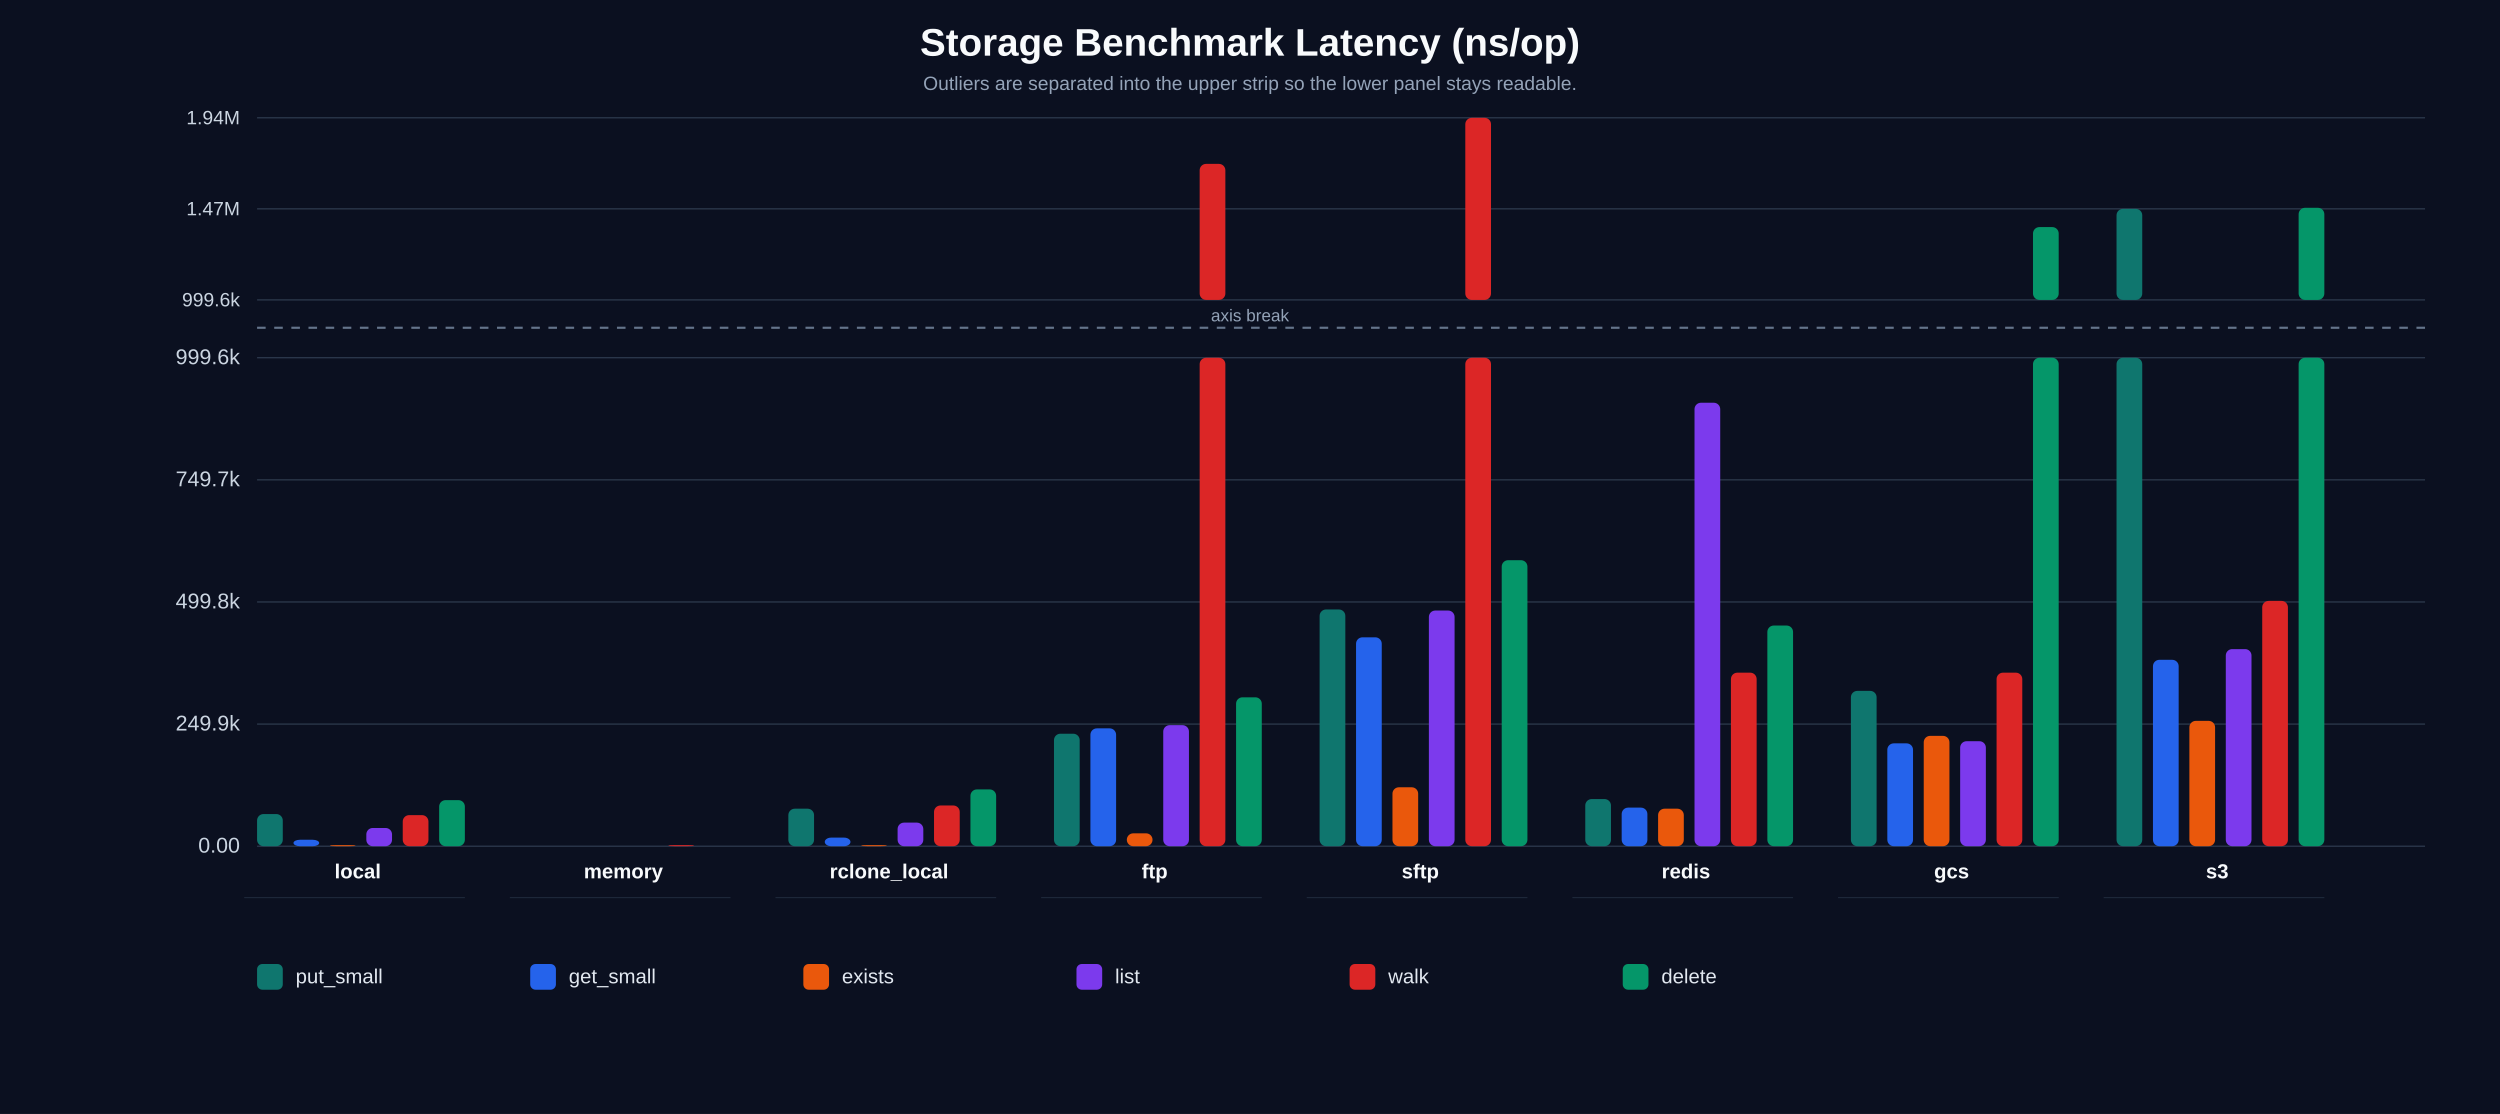
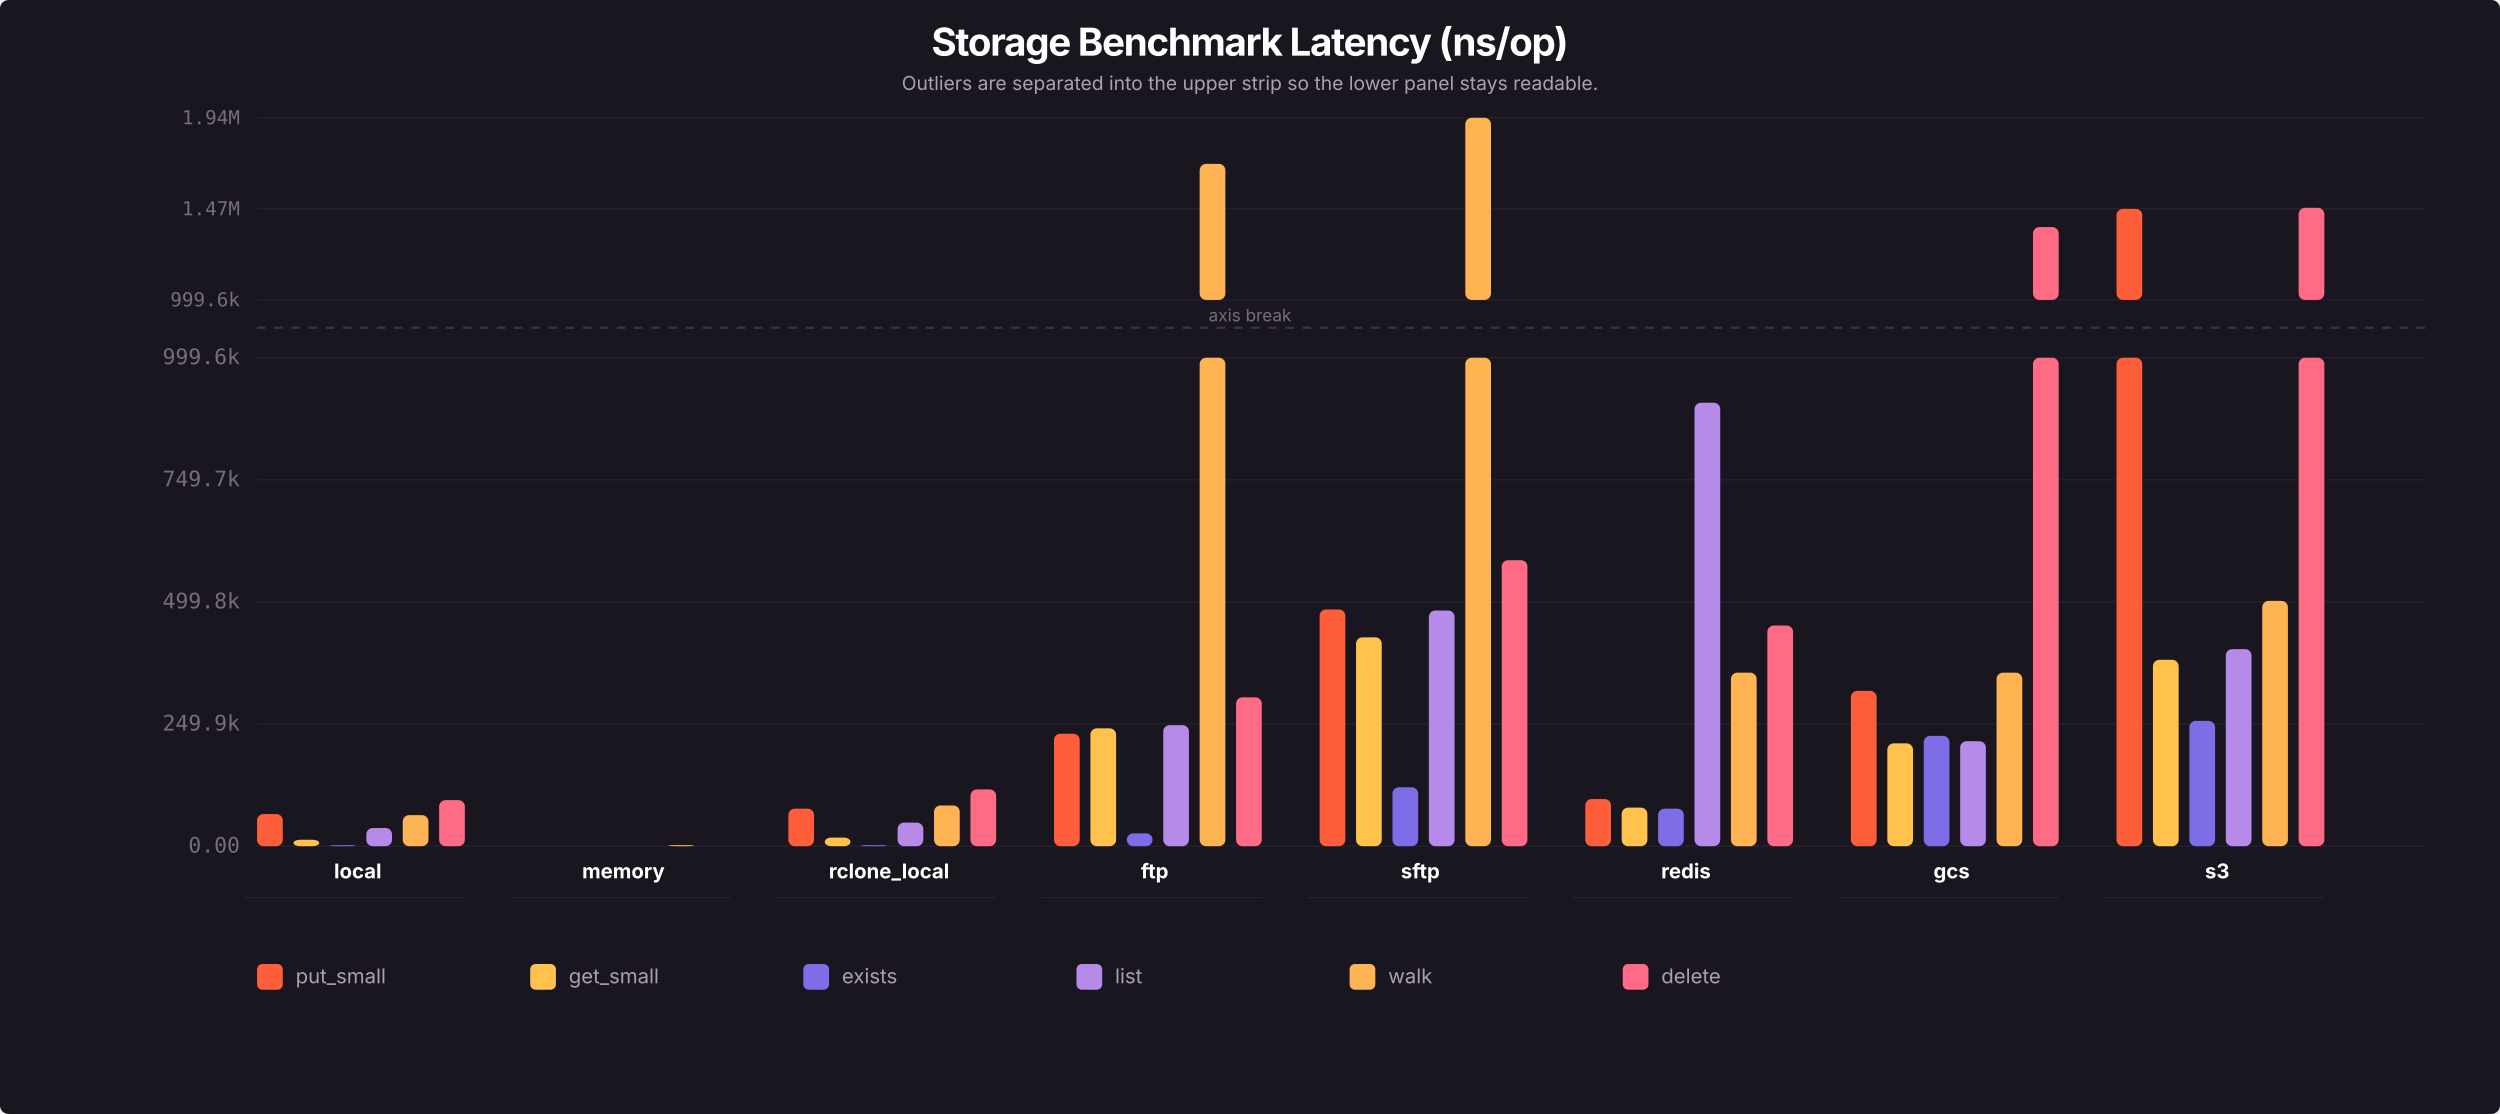
<svg xmlns="http://www.w3.org/2000/svg" width="2334" height="1040" viewBox="0 0 2334 1040">
-   <rect width="100%" height="100%" fill="#0b1020" />
-   <text x="1167" y="52" text-anchor="middle" fill="#f8fafc" font-size="36" font-family="Arial, sans-serif" font-weight="700">Storage Benchmark Latency (ns/op)</text>
-   <text x="1167" y="84" text-anchor="middle" fill="#94a3b8" font-size="18" font-family="Arial, sans-serif">Outliers are separated into the upper strip so the lower panel stays readable.</text>
-   <line x1="240" y1="110" x2="2264" y2="110" stroke="#334155" stroke-width="1" />
-   <text x="224" y="116" fill="#cbd5e1" font-size="18" text-anchor="end" font-family="Arial, sans-serif">1.94M</text>
-   <line x1="240" y1="195" x2="2264" y2="195" stroke="#334155" stroke-width="1" />
-   <text x="224" y="201" fill="#cbd5e1" font-size="18" text-anchor="end" font-family="Arial, sans-serif">1.47M</text>
-   <line x1="240" y1="280" x2="2264" y2="280" stroke="#334155" stroke-width="1" />
-   <text x="224" y="286" fill="#cbd5e1" font-size="18" text-anchor="end" font-family="Arial, sans-serif">999.6k</text>
-   <line x1="240" y1="306" x2="2264" y2="306" stroke="#64748b" stroke-width="2" stroke-dasharray="8 8" />
-   <text x="1167" y="300" text-anchor="middle" fill="#94a3b8" font-size="16" font-family="Arial, sans-serif">axis break</text>
-   <line x1="240" y1="334" x2="2264" y2="334" stroke="#334155" stroke-width="1" />
-   <text x="224" y="340" fill="#cbd5e1" font-size="20" text-anchor="end" font-family="Arial, sans-serif">999.6k</text>
-   <line x1="240" y1="448" x2="2264" y2="448" stroke="#334155" stroke-width="1" />
-   <text x="224" y="454" fill="#cbd5e1" font-size="20" text-anchor="end" font-family="Arial, sans-serif">749.7k</text>
-   <line x1="240" y1="562" x2="2264" y2="562" stroke="#334155" stroke-width="1" />
-   <text x="224" y="568" fill="#cbd5e1" font-size="20" text-anchor="end" font-family="Arial, sans-serif">499.8k</text>
-   <line x1="240" y1="676" x2="2264" y2="676" stroke="#334155" stroke-width="1" />
-   <text x="224" y="682" fill="#cbd5e1" font-size="20" text-anchor="end" font-family="Arial, sans-serif">249.9k</text>
-   <line x1="240" y1="790" x2="2264" y2="790" stroke="#334155" stroke-width="1" />
-   <text x="224" y="796" fill="#cbd5e1" font-size="20" text-anchor="end" font-family="Arial, sans-serif">0.00</text>
-   <rect x="240" y="760" width="24" height="30" rx="6" fill="#0f766e" />
-   <rect x="274" y="784" width="24" height="6" rx="6" fill="#2563eb" />
-   <rect x="308" y="789" width="24" height="1" rx="6" fill="#ea580c" />
-   <rect x="342" y="773" width="24" height="17" rx="6" fill="#7c3aed" />
-   <rect x="376" y="761" width="24" height="29" rx="6" fill="#dc2626" />
-   <rect x="410" y="747" width="24" height="43" rx="6" fill="#059669" />
-   <text x="334" y="820" fill="#f8fafc" font-size="19" text-anchor="middle" font-family="Arial, sans-serif" font-weight="700">local</text>
-   <line x1="228" y1="838" x2="434" y2="838" stroke="#1e293b" stroke-width="1" />
-   <rect x="488" y="790" width="24" height="0" rx="6" fill="#0f766e" />
-   <rect x="522" y="790" width="24" height="0" rx="6" fill="#2563eb" />
-   <rect x="556" y="790" width="24" height="0" rx="6" fill="#ea580c" />
-   <rect x="590" y="790" width="24" height="0" rx="6" fill="#7c3aed" />
-   <rect x="624" y="789" width="24" height="1" rx="6" fill="#dc2626" />
-   <rect x="658" y="790" width="24" height="0" rx="6" fill="#059669" />
-   <text x="582" y="820" fill="#f8fafc" font-size="19" text-anchor="middle" font-family="Arial, sans-serif" font-weight="700">memory</text>
-   <line x1="476" y1="838" x2="682" y2="838" stroke="#1e293b" stroke-width="1" />
-   <rect x="736" y="755" width="24" height="35" rx="6" fill="#0f766e" />
-   <rect x="770" y="782" width="24" height="8" rx="6" fill="#2563eb" />
-   <rect x="804" y="789" width="24" height="1" rx="6" fill="#ea580c" />
-   <rect x="838" y="768" width="24" height="22" rx="6" fill="#7c3aed" />
-   <rect x="872" y="752" width="24" height="38" rx="6" fill="#dc2626" />
-   <rect x="906" y="737" width="24" height="53" rx="6" fill="#059669" />
-   <text x="830" y="820" fill="#f8fafc" font-size="19" text-anchor="middle" font-family="Arial, sans-serif" font-weight="700">rclone_local</text>
-   <line x1="724" y1="838" x2="930" y2="838" stroke="#1e293b" stroke-width="1" />
-   <rect x="984" y="685" width="24" height="105" rx="6" fill="#0f766e" />
-   <rect x="1018" y="680" width="24" height="110" rx="6" fill="#2563eb" />
-   <rect x="1052" y="778" width="24" height="12" rx="6" fill="#ea580c" />
-   <rect x="1086" y="677" width="24" height="113" rx="6" fill="#7c3aed" />
-   <rect x="1120" y="334" width="24" height="456" rx="6" fill="#dc2626" />
-   <rect x="1120" y="153" width="24" height="127" rx="6" fill="#dc2626" />
-   <rect x="1154" y="651" width="24" height="139" rx="6" fill="#059669" />
-   <text x="1078" y="820" fill="#f8fafc" font-size="19" text-anchor="middle" font-family="Arial, sans-serif" font-weight="700">ftp</text>
-   <line x1="972" y1="838" x2="1178" y2="838" stroke="#1e293b" stroke-width="1" />
-   <rect x="1232" y="569" width="24" height="221" rx="6" fill="#0f766e" />
-   <rect x="1266" y="595" width="24" height="195" rx="6" fill="#2563eb" />
-   <rect x="1300" y="735" width="24" height="55" rx="6" fill="#ea580c" />
-   <rect x="1334" y="570" width="24" height="220" rx="6" fill="#7c3aed" />
-   <rect x="1368" y="334" width="24" height="456" rx="6" fill="#dc2626" />
-   <rect x="1368" y="110" width="24" height="170" rx="6" fill="#dc2626" />
-   <rect x="1402" y="523" width="24" height="267" rx="6" fill="#059669" />
-   <text x="1326" y="820" fill="#f8fafc" font-size="19" text-anchor="middle" font-family="Arial, sans-serif" font-weight="700">sftp</text>
-   <line x1="1220" y1="838" x2="1426" y2="838" stroke="#1e293b" stroke-width="1" />
-   <rect x="1480" y="746" width="24" height="44" rx="6" fill="#0f766e" />
-   <rect x="1514" y="754" width="24" height="36" rx="6" fill="#2563eb" />
-   <rect x="1548" y="755" width="24" height="35" rx="6" fill="#ea580c" />
-   <rect x="1582" y="376" width="24" height="414" rx="6" fill="#7c3aed" />
-   <rect x="1616" y="628" width="24" height="162" rx="6" fill="#dc2626" />
-   <rect x="1650" y="584" width="24" height="206" rx="6" fill="#059669" />
-   <text x="1574" y="820" fill="#f8fafc" font-size="19" text-anchor="middle" font-family="Arial, sans-serif" font-weight="700">redis</text>
-   <line x1="1468" y1="838" x2="1674" y2="838" stroke="#1e293b" stroke-width="1" />
-   <rect x="1728" y="645" width="24" height="145" rx="6" fill="#0f766e" />
-   <rect x="1762" y="694" width="24" height="96" rx="6" fill="#2563eb" />
-   <rect x="1796" y="687" width="24" height="103" rx="6" fill="#ea580c" />
-   <rect x="1830" y="692" width="24" height="98" rx="6" fill="#7c3aed" />
-   <rect x="1864" y="628" width="24" height="162" rx="6" fill="#dc2626" />
-   <rect x="1898" y="334" width="24" height="456" rx="6" fill="#059669" />
-   <rect x="1898" y="212" width="24" height="68" rx="6" fill="#059669" />
-   <text x="1822" y="820" fill="#f8fafc" font-size="19" text-anchor="middle" font-family="Arial, sans-serif" font-weight="700">gcs</text>
-   <line x1="1716" y1="838" x2="1922" y2="838" stroke="#1e293b" stroke-width="1" />
-   <rect x="1976" y="334" width="24" height="456" rx="6" fill="#0f766e" />
-   <rect x="1976" y="195" width="24" height="85" rx="6" fill="#0f766e" />
-   <rect x="2010" y="616" width="24" height="174" rx="6" fill="#2563eb" />
-   <rect x="2044" y="673" width="24" height="117" rx="6" fill="#ea580c" />
-   <rect x="2078" y="606" width="24" height="184" rx="6" fill="#7c3aed" />
-   <rect x="2112" y="561" width="24" height="229" rx="6" fill="#dc2626" />
-   <rect x="2146" y="334" width="24" height="456" rx="6" fill="#059669" />
-   <rect x="2146" y="194" width="24" height="86" rx="6" fill="#059669" />
-   <text x="2070" y="820" fill="#f8fafc" font-size="19" text-anchor="middle" font-family="Arial, sans-serif" font-weight="700">s3</text>
-   <line x1="1964" y1="838" x2="2170" y2="838" stroke="#1e293b" stroke-width="1" />
-   <rect x="240" y="900" width="24" height="24" rx="5" fill="#0f766e" />
-   <text x="276" y="918" fill="#e2e8f0" font-size="19" font-family="Arial, sans-serif">put_small</text>
-   <rect x="495" y="900" width="24" height="24" rx="5" fill="#2563eb" />
-   <text x="531" y="918" fill="#e2e8f0" font-size="19" font-family="Arial, sans-serif">get_small</text>
-   <rect x="750" y="900" width="24" height="24" rx="5" fill="#ea580c" />
-   <text x="786" y="918" fill="#e2e8f0" font-size="19" font-family="Arial, sans-serif">exists</text>
-   <rect x="1005" y="900" width="24" height="24" rx="5" fill="#7c3aed" />
-   <text x="1041" y="918" fill="#e2e8f0" font-size="19" font-family="Arial, sans-serif">list</text>
-   <rect x="1260" y="900" width="24" height="24" rx="5" fill="#dc2626" />
-   <text x="1296" y="918" fill="#e2e8f0" font-size="19" font-family="Arial, sans-serif">walk</text>
-   <rect x="1515" y="900" width="24" height="24" rx="5" fill="#059669" />
-   <text x="1551" y="918" fill="#e2e8f0" font-size="19" font-family="Arial, sans-serif">delete</text>
+   <rect width="100%" height="100%" rx="8" fill="#1A1620" />
+   <text x="1167" y="52" text-anchor="middle" fill="#FFFFFF" font-size="36" font-family="Space Grotesk, Inter, system-ui, sans-serif" font-weight="700" letter-spacing="-1.2">Storage Benchmark Latency (ns/op)</text>
+   <text x="1167" y="84" text-anchor="middle" fill="#A9A1B3" font-size="18" font-family="Inter, system-ui, sans-serif">Outliers are separated into the upper strip so the lower panel stays readable.</text>
+   <line x1="240" y1="110" x2="2264" y2="110" stroke="#2A2333" stroke-width="1" />
+   <text x="224" y="116" fill="#746C80" font-size="18" text-anchor="end" font-family="JetBrains Mono, ui-monospace, monospace">1.94M</text>
+   <line x1="240" y1="195" x2="2264" y2="195" stroke="#2A2333" stroke-width="1" />
+   <text x="224" y="201" fill="#746C80" font-size="18" text-anchor="end" font-family="JetBrains Mono, ui-monospace, monospace">1.47M</text>
+   <line x1="240" y1="280" x2="2264" y2="280" stroke="#2A2333" stroke-width="1" />
+   <text x="224" y="286" fill="#746C80" font-size="18" text-anchor="end" font-family="JetBrains Mono, ui-monospace, monospace">999.6k</text>
+   <line x1="240" y1="306" x2="2264" y2="306" stroke="#3D3349" stroke-width="2" stroke-dasharray="8 8" />
+   <text x="1167" y="300" text-anchor="middle" fill="#746C80" font-size="16" font-family="Inter, system-ui, sans-serif">axis break</text>
+   <line x1="240" y1="334" x2="2264" y2="334" stroke="#2A2333" stroke-width="1" />
+   <text x="224" y="340" fill="#746C80" font-size="20" text-anchor="end" font-family="JetBrains Mono, ui-monospace, monospace">999.6k</text>
+   <line x1="240" y1="448" x2="2264" y2="448" stroke="#2A2333" stroke-width="1" />
+   <text x="224" y="454" fill="#746C80" font-size="20" text-anchor="end" font-family="JetBrains Mono, ui-monospace, monospace">749.7k</text>
+   <line x1="240" y1="562" x2="2264" y2="562" stroke="#2A2333" stroke-width="1" />
+   <text x="224" y="568" fill="#746C80" font-size="20" text-anchor="end" font-family="JetBrains Mono, ui-monospace, monospace">499.8k</text>
+   <line x1="240" y1="676" x2="2264" y2="676" stroke="#2A2333" stroke-width="1" />
+   <text x="224" y="682" fill="#746C80" font-size="20" text-anchor="end" font-family="JetBrains Mono, ui-monospace, monospace">249.9k</text>
+   <line x1="240" y1="790" x2="2264" y2="790" stroke="#2A2333" stroke-width="1" />
+   <text x="224" y="796" fill="#746C80" font-size="20" text-anchor="end" font-family="JetBrains Mono, ui-monospace, monospace">0.00</text>
+   <rect x="240" y="760" width="24" height="30" rx="6" fill="#FF5E3A" />
+   <rect x="274" y="784" width="24" height="6" rx="6" fill="#FFC24D" />
+   <rect x="308" y="789" width="24" height="1" rx="6" fill="#7D6EE7" />
+   <rect x="342" y="773" width="24" height="17" rx="6" fill="#B58AE8" />
+   <rect x="376" y="761" width="24" height="29" rx="6" fill="#FFB454" />
+   <rect x="410" y="747" width="24" height="43" rx="6" fill="#FF6B85" />
+   <text x="334" y="820" fill="#FFFFFF" font-size="19" text-anchor="middle" font-family="Inter, system-ui, sans-serif" font-weight="700">local</text>
+   <line x1="228" y1="838" x2="434" y2="838" stroke="#2A2333" stroke-width="1" />
+   <rect x="488" y="790" width="24" height="0" rx="6" fill="#FF5E3A" />
+   <rect x="522" y="790" width="24" height="0" rx="6" fill="#FFC24D" />
+   <rect x="556" y="790" width="24" height="0" rx="6" fill="#7D6EE7" />
+   <rect x="590" y="790" width="24" height="0" rx="6" fill="#B58AE8" />
+   <rect x="624" y="789" width="24" height="1" rx="6" fill="#FFB454" />
+   <rect x="658" y="790" width="24" height="0" rx="6" fill="#FF6B85" />
+   <text x="582" y="820" fill="#FFFFFF" font-size="19" text-anchor="middle" font-family="Inter, system-ui, sans-serif" font-weight="700">memory</text>
+   <line x1="476" y1="838" x2="682" y2="838" stroke="#2A2333" stroke-width="1" />
+   <rect x="736" y="755" width="24" height="35" rx="6" fill="#FF5E3A" />
+   <rect x="770" y="782" width="24" height="8" rx="6" fill="#FFC24D" />
+   <rect x="804" y="789" width="24" height="1" rx="6" fill="#7D6EE7" />
+   <rect x="838" y="768" width="24" height="22" rx="6" fill="#B58AE8" />
+   <rect x="872" y="752" width="24" height="38" rx="6" fill="#FFB454" />
+   <rect x="906" y="737" width="24" height="53" rx="6" fill="#FF6B85" />
+   <text x="830" y="820" fill="#FFFFFF" font-size="19" text-anchor="middle" font-family="Inter, system-ui, sans-serif" font-weight="700">rclone_local</text>
+   <line x1="724" y1="838" x2="930" y2="838" stroke="#2A2333" stroke-width="1" />
+   <rect x="984" y="685" width="24" height="105" rx="6" fill="#FF5E3A" />
+   <rect x="1018" y="680" width="24" height="110" rx="6" fill="#FFC24D" />
+   <rect x="1052" y="778" width="24" height="12" rx="6" fill="#7D6EE7" />
+   <rect x="1086" y="677" width="24" height="113" rx="6" fill="#B58AE8" />
+   <rect x="1120" y="334" width="24" height="456" rx="6" fill="#FFB454" />
+   <rect x="1120" y="153" width="24" height="127" rx="6" fill="#FFB454" />
+   <rect x="1154" y="651" width="24" height="139" rx="6" fill="#FF6B85" />
+   <text x="1078" y="820" fill="#FFFFFF" font-size="19" text-anchor="middle" font-family="Inter, system-ui, sans-serif" font-weight="700">ftp</text>
+   <line x1="972" y1="838" x2="1178" y2="838" stroke="#2A2333" stroke-width="1" />
+   <rect x="1232" y="569" width="24" height="221" rx="6" fill="#FF5E3A" />
+   <rect x="1266" y="595" width="24" height="195" rx="6" fill="#FFC24D" />
+   <rect x="1300" y="735" width="24" height="55" rx="6" fill="#7D6EE7" />
+   <rect x="1334" y="570" width="24" height="220" rx="6" fill="#B58AE8" />
+   <rect x="1368" y="334" width="24" height="456" rx="6" fill="#FFB454" />
+   <rect x="1368" y="110" width="24" height="170" rx="6" fill="#FFB454" />
+   <rect x="1402" y="523" width="24" height="267" rx="6" fill="#FF6B85" />
+   <text x="1326" y="820" fill="#FFFFFF" font-size="19" text-anchor="middle" font-family="Inter, system-ui, sans-serif" font-weight="700">sftp</text>
+   <line x1="1220" y1="838" x2="1426" y2="838" stroke="#2A2333" stroke-width="1" />
+   <rect x="1480" y="746" width="24" height="44" rx="6" fill="#FF5E3A" />
+   <rect x="1514" y="754" width="24" height="36" rx="6" fill="#FFC24D" />
+   <rect x="1548" y="755" width="24" height="35" rx="6" fill="#7D6EE7" />
+   <rect x="1582" y="376" width="24" height="414" rx="6" fill="#B58AE8" />
+   <rect x="1616" y="628" width="24" height="162" rx="6" fill="#FFB454" />
+   <rect x="1650" y="584" width="24" height="206" rx="6" fill="#FF6B85" />
+   <text x="1574" y="820" fill="#FFFFFF" font-size="19" text-anchor="middle" font-family="Inter, system-ui, sans-serif" font-weight="700">redis</text>
+   <line x1="1468" y1="838" x2="1674" y2="838" stroke="#2A2333" stroke-width="1" />
+   <rect x="1728" y="645" width="24" height="145" rx="6" fill="#FF5E3A" />
+   <rect x="1762" y="694" width="24" height="96" rx="6" fill="#FFC24D" />
+   <rect x="1796" y="687" width="24" height="103" rx="6" fill="#7D6EE7" />
+   <rect x="1830" y="692" width="24" height="98" rx="6" fill="#B58AE8" />
+   <rect x="1864" y="628" width="24" height="162" rx="6" fill="#FFB454" />
+   <rect x="1898" y="334" width="24" height="456" rx="6" fill="#FF6B85" />
+   <rect x="1898" y="212" width="24" height="68" rx="6" fill="#FF6B85" />
+   <text x="1822" y="820" fill="#FFFFFF" font-size="19" text-anchor="middle" font-family="Inter, system-ui, sans-serif" font-weight="700">gcs</text>
+   <line x1="1716" y1="838" x2="1922" y2="838" stroke="#2A2333" stroke-width="1" />
+   <rect x="1976" y="334" width="24" height="456" rx="6" fill="#FF5E3A" />
+   <rect x="1976" y="195" width="24" height="85" rx="6" fill="#FF5E3A" />
+   <rect x="2010" y="616" width="24" height="174" rx="6" fill="#FFC24D" />
+   <rect x="2044" y="673" width="24" height="117" rx="6" fill="#7D6EE7" />
+   <rect x="2078" y="606" width="24" height="184" rx="6" fill="#B58AE8" />
+   <rect x="2112" y="561" width="24" height="229" rx="6" fill="#FFB454" />
+   <rect x="2146" y="334" width="24" height="456" rx="6" fill="#FF6B85" />
+   <rect x="2146" y="194" width="24" height="86" rx="6" fill="#FF6B85" />
+   <text x="2070" y="820" fill="#FFFFFF" font-size="19" text-anchor="middle" font-family="Inter, system-ui, sans-serif" font-weight="700">s3</text>
+   <line x1="1964" y1="838" x2="2170" y2="838" stroke="#2A2333" stroke-width="1" />
+   <rect x="240" y="900" width="24" height="24" rx="5" fill="#FF5E3A" />
+   <text x="276" y="918" fill="#A9A1B3" font-size="19" font-family="Inter, system-ui, sans-serif">put_small</text>
+   <rect x="495" y="900" width="24" height="24" rx="5" fill="#FFC24D" />
+   <text x="531" y="918" fill="#A9A1B3" font-size="19" font-family="Inter, system-ui, sans-serif">get_small</text>
+   <rect x="750" y="900" width="24" height="24" rx="5" fill="#7D6EE7" />
+   <text x="786" y="918" fill="#A9A1B3" font-size="19" font-family="Inter, system-ui, sans-serif">exists</text>
+   <rect x="1005" y="900" width="24" height="24" rx="5" fill="#B58AE8" />
+   <text x="1041" y="918" fill="#A9A1B3" font-size="19" font-family="Inter, system-ui, sans-serif">list</text>
+   <rect x="1260" y="900" width="24" height="24" rx="5" fill="#FFB454" />
+   <text x="1296" y="918" fill="#A9A1B3" font-size="19" font-family="Inter, system-ui, sans-serif">walk</text>
+   <rect x="1515" y="900" width="24" height="24" rx="5" fill="#FF6B85" />
+   <text x="1551" y="918" fill="#A9A1B3" font-size="19" font-family="Inter, system-ui, sans-serif">delete</text>
</svg>
